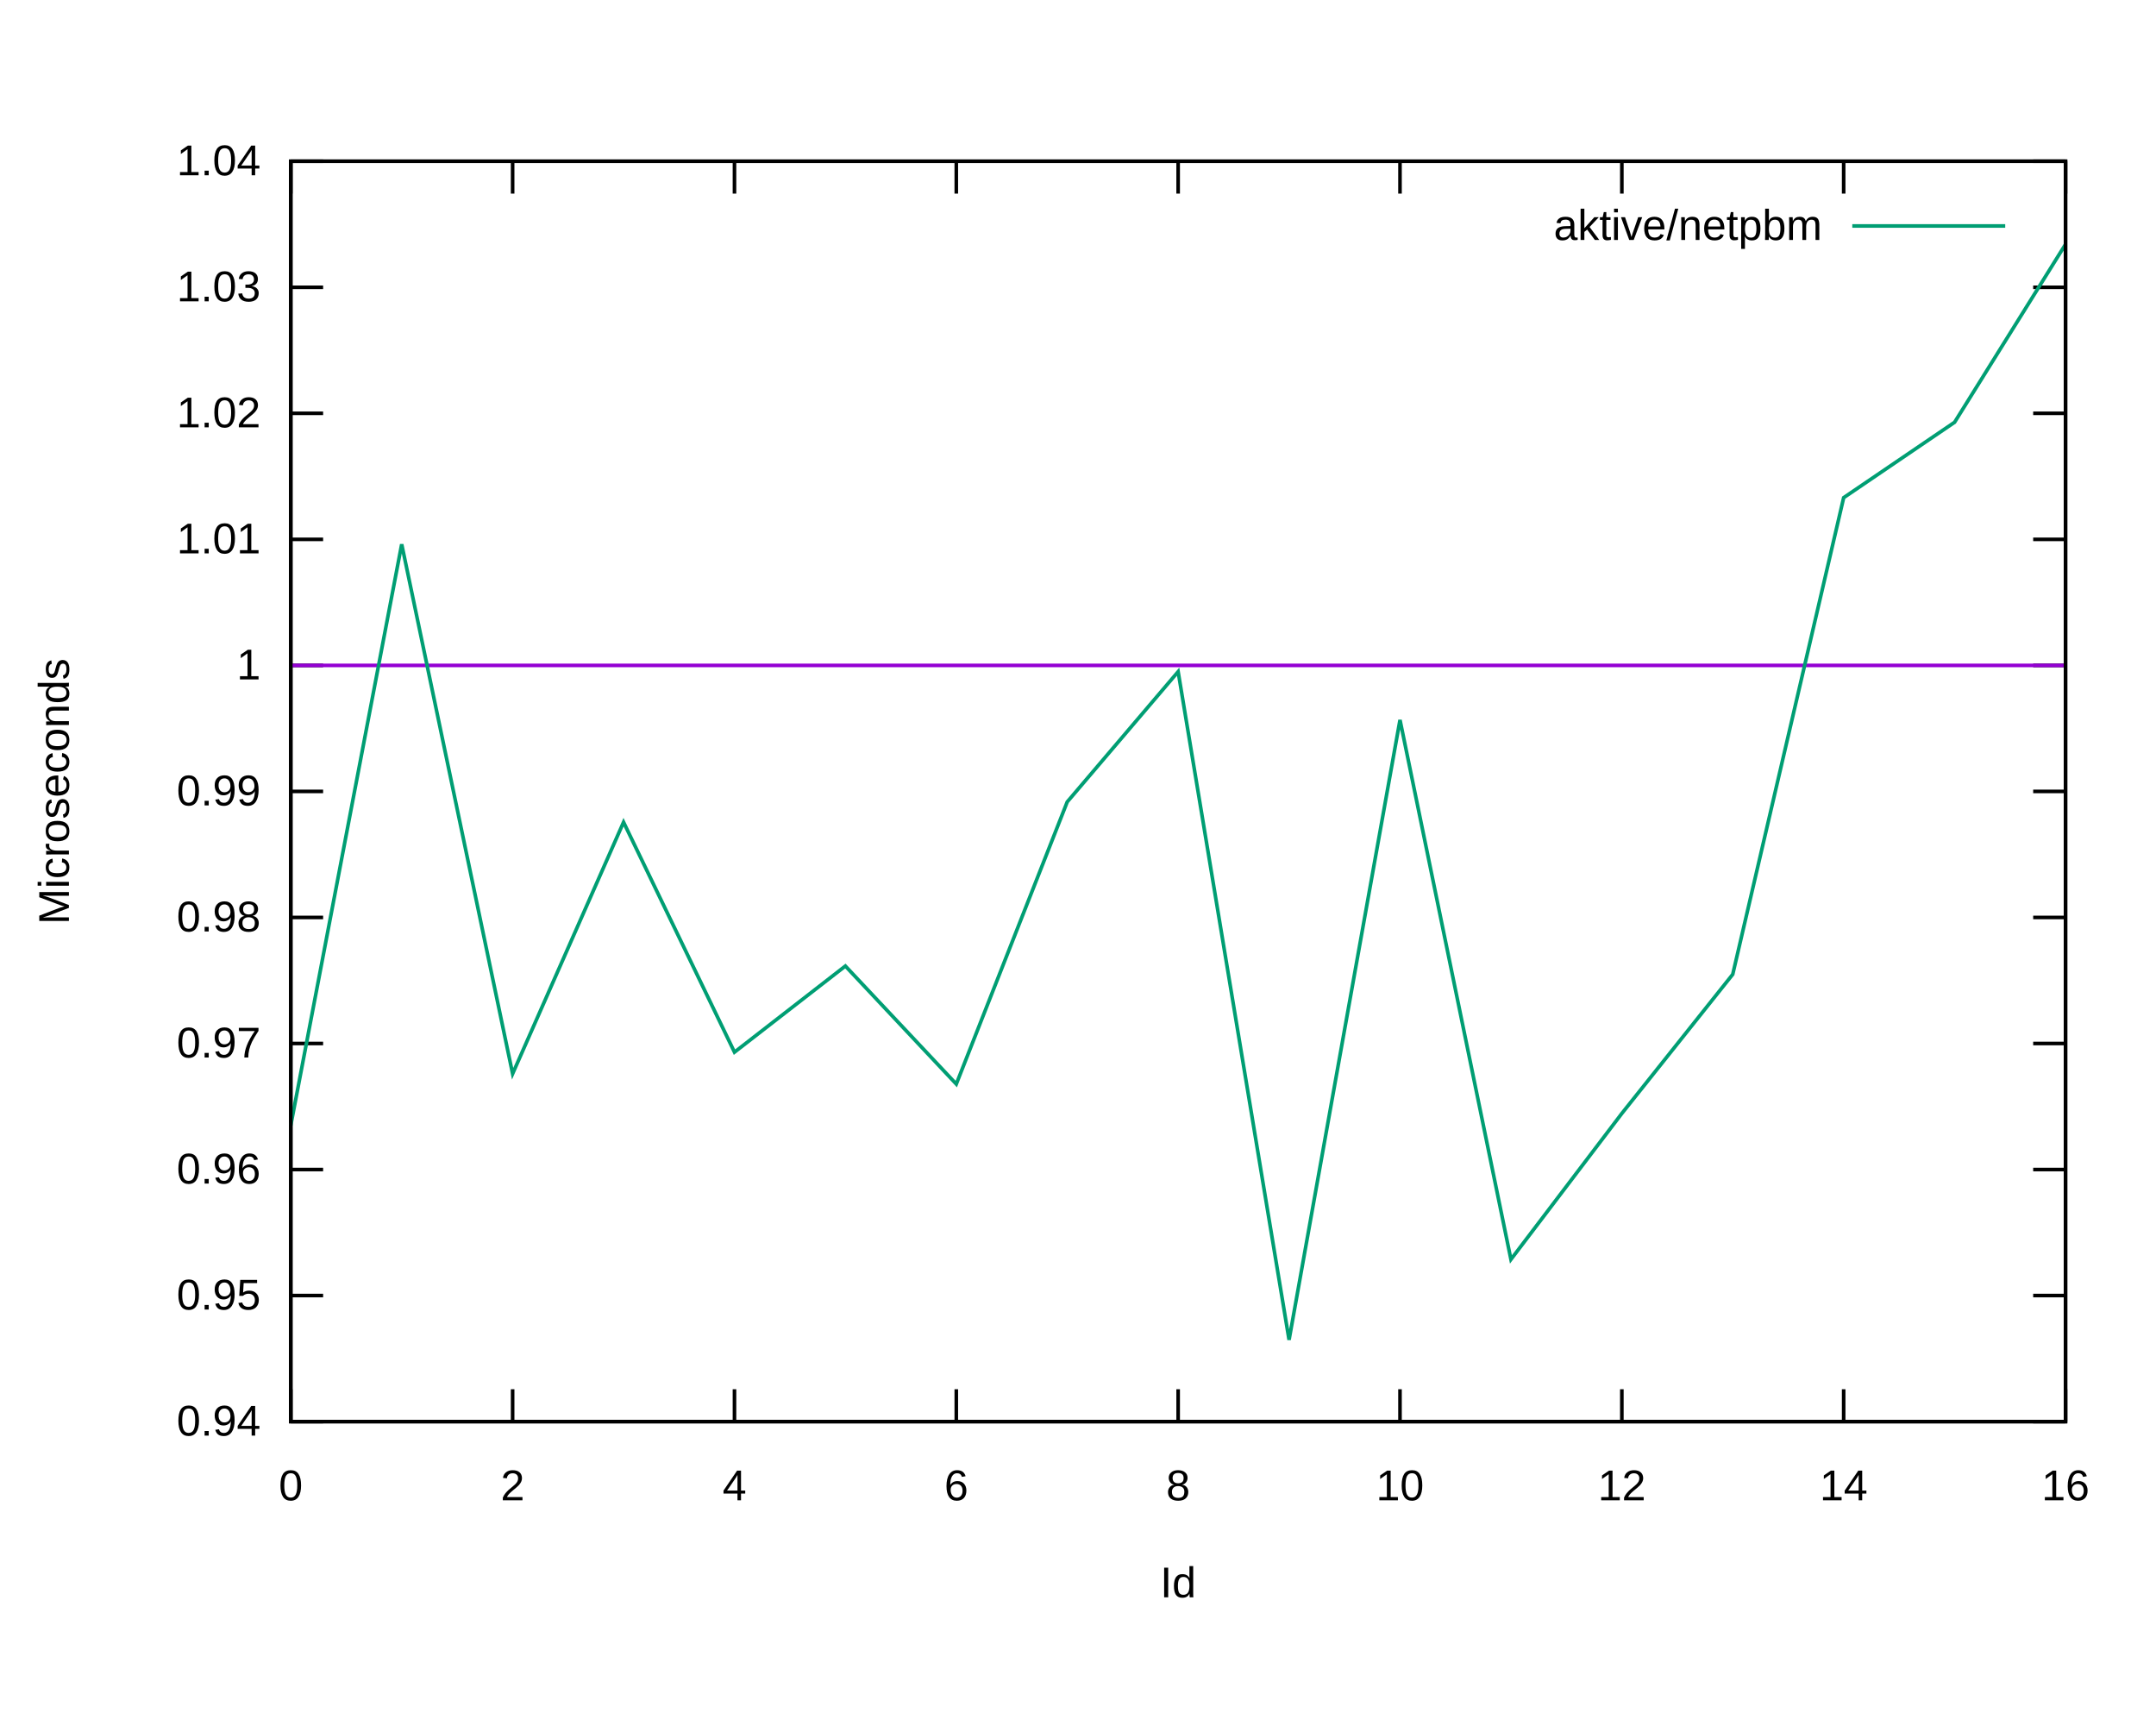
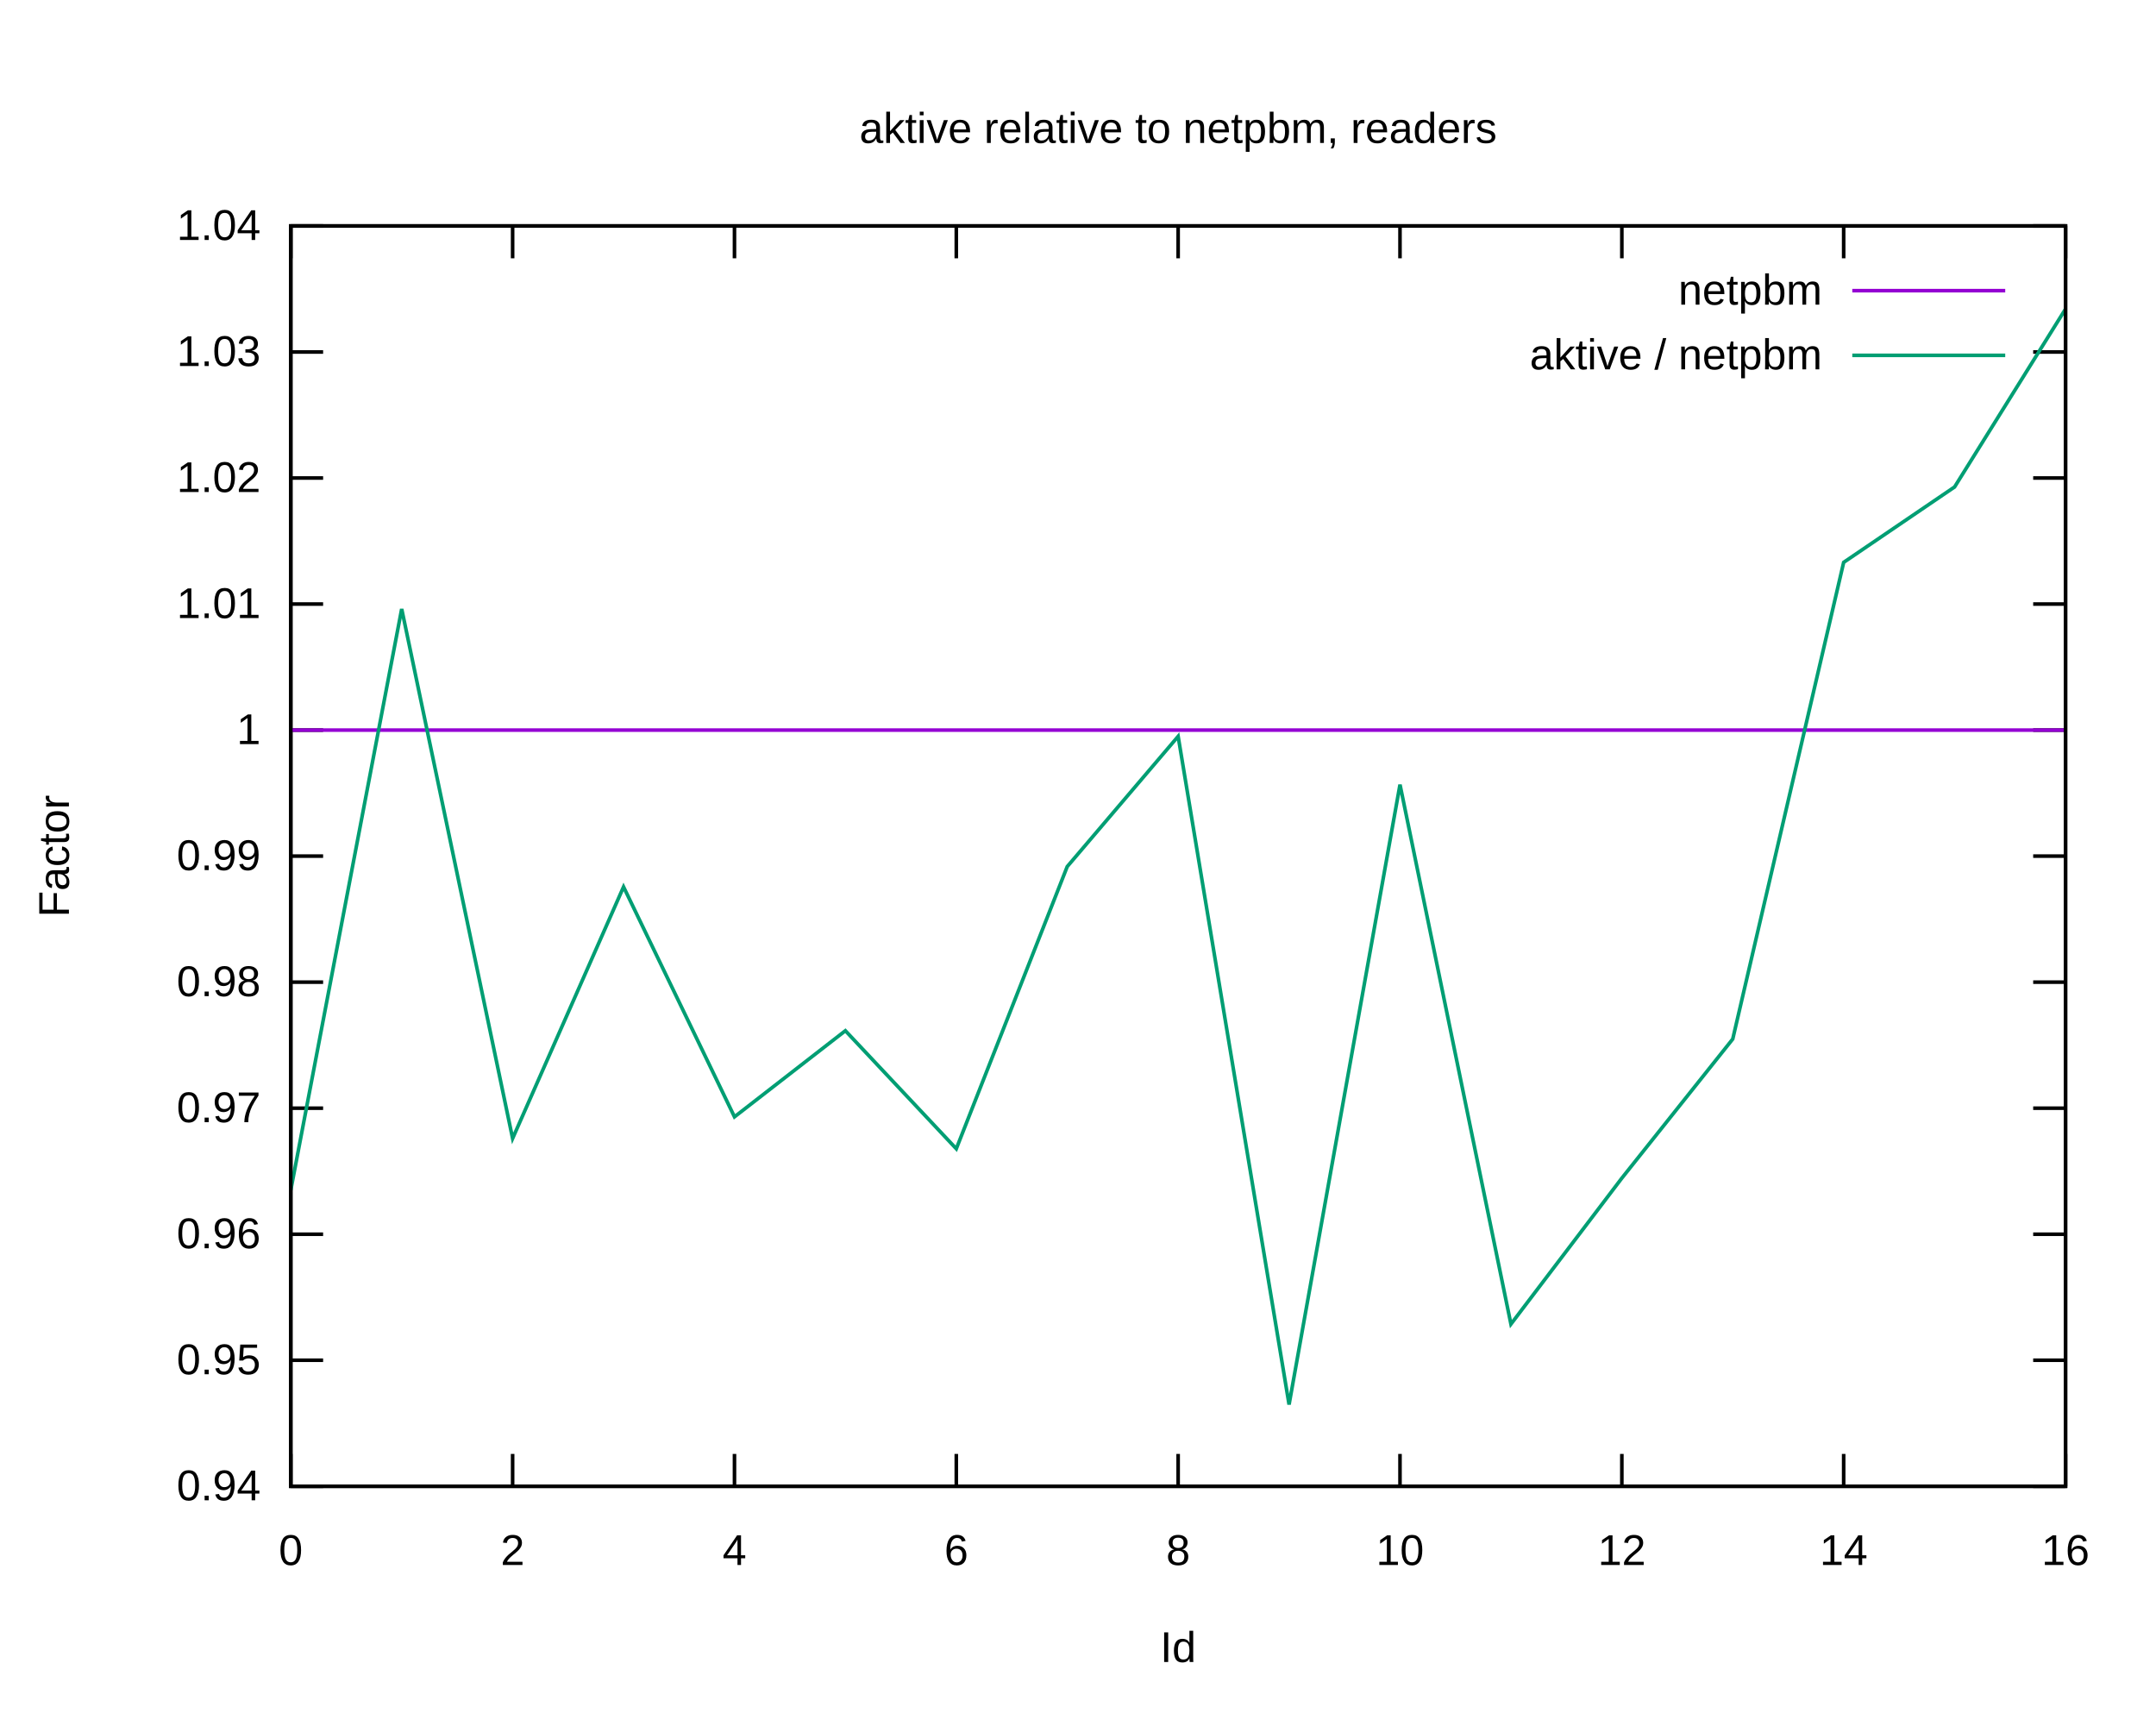
<svg xmlns="http://www.w3.org/2000/svg" xmlns:xlink="http://www.w3.org/1999/xlink" viewBox="0 0 600 480">
  <g id="gnuplot_canvas">
    <rect x="0" y="0" width="600" height="480" fill="none" />
    <defs>
      <circle id="gpDot" r="0.5" stroke-width="0.5" stroke="currentColor" />
      <path id="gpPt0" stroke-width="0.222" stroke="currentColor" d="M-1,0 h2 M0,-1 v2" />
      <path id="gpPt1" stroke-width="0.222" stroke="currentColor" d="M-1,-1 L1,1 M1,-1 L-1,1" />
      <path id="gpPt2" stroke-width="0.222" stroke="currentColor" d="M-1,0 L1,0 M0,-1 L0,1 M-1,-1 L1,1 M-1,1 L1,-1" />
      <rect id="gpPt3" stroke-width="0.222" stroke="currentColor" x="-1" y="-1" width="2" height="2" />
      <rect id="gpPt4" stroke-width="0.222" stroke="currentColor" fill="currentColor" x="-1" y="-1" width="2" height="2" />
      <circle id="gpPt5" stroke-width="0.222" stroke="currentColor" cx="0" cy="0" r="1" />
      <use xlink:href="#gpPt5" id="gpPt6" fill="currentColor" stroke="none" />
      <path id="gpPt7" stroke-width="0.222" stroke="currentColor" d="M0,-1.33 L-1.33,0.67 L1.33,0.67 z" />
      <use xlink:href="#gpPt7" id="gpPt8" fill="currentColor" stroke="none" />
      <use xlink:href="#gpPt7" id="gpPt9" stroke="currentColor" transform="rotate(180)" />
      <use xlink:href="#gpPt9" id="gpPt10" fill="currentColor" stroke="none" />
      <use xlink:href="#gpPt3" id="gpPt11" stroke="currentColor" transform="rotate(45)" />
      <use xlink:href="#gpPt11" id="gpPt12" fill="currentColor" stroke="none" />
      <path id="gpPt13" stroke-width="0.222" stroke="currentColor" d="M0,1.330 L1.265,0.411 L0.782,-1.067 L-0.782,-1.076 L-1.265,0.411 z" />
      <use xlink:href="#gpPt13" id="gpPt14" fill="currentColor" stroke="none" />
      <filter id="textbox" filterUnits="objectBoundingBox" x="0" y="0" height="1" width="1">
        <feFlood flood-color="white" flood-opacity="1" result="bgnd" />
        <feComposite in="SourceGraphic" in2="bgnd" operator="atop" />
      </filter>
      <filter id="greybox" filterUnits="objectBoundingBox" x="0" y="0" height="1" width="1">
        <feFlood flood-color="lightgrey" flood-opacity="1" result="grey" />
        <feComposite in="SourceGraphic" in2="grey" operator="atop" />
      </filter>
    </defs>
-     <g fill="none" color="white" stroke="black" stroke-width="1.00" stroke-linecap="butt" stroke-linejoin="miter">
- </g>
-     <g fill="none" color="black" stroke="currentColor" stroke-width="1.00" stroke-linecap="butt" stroke-linejoin="miter">
-       <path stroke="black" d="M80.92,395.54 L89.92,395.54 M574.82,395.54 L565.82,395.54  " />
-       <g transform="translate(72.53,399.44)" stroke="none" fill="black" font-family="Arial" font-size="12.00" text-anchor="end">
+     <g fill="none" color="white" stroke="currentColor" stroke-width="1.00" stroke-linecap="butt" stroke-linejoin="miter">
+ </g>
+     <g fill="none" color="black" stroke="currentColor" stroke-width="1.00" stroke-linecap="butt" stroke-linejoin="miter">
+       <path stroke="black" d="M80.92,413.54 L89.92,413.54 M574.82,413.54 L565.82,413.54  " />
+       <g transform="translate(72.53,417.44)" stroke="none" fill="black" font-family="Arial" font-size="12.00" text-anchor="end">
        <text>
          <tspan font-family="Arial"> 0.94</tspan>
        </text>
      </g>
    </g>
    <g fill="none" color="black" stroke="currentColor" stroke-width="1.00" stroke-linecap="butt" stroke-linejoin="miter">
-       <path stroke="black" d="M80.92,360.47 L89.92,360.47 M574.82,360.47 L565.82,360.47  " />
-       <g transform="translate(72.53,364.37)" stroke="none" fill="black" font-family="Arial" font-size="12.00" text-anchor="end">
+       <path stroke="black" d="M80.92,378.47 L89.92,378.47 M574.82,378.47 L565.82,378.47  " />
+       <g transform="translate(72.53,382.37)" stroke="none" fill="black" font-family="Arial" font-size="12.00" text-anchor="end">
        <text>
          <tspan font-family="Arial"> 0.95</tspan>
        </text>
      </g>
    </g>
    <g fill="none" color="black" stroke="currentColor" stroke-width="1.00" stroke-linecap="butt" stroke-linejoin="miter">
-       <path stroke="black" d="M80.92,325.41 L89.92,325.41 M574.82,325.41 L565.82,325.41  " />
-       <g transform="translate(72.53,329.31)" stroke="none" fill="black" font-family="Arial" font-size="12.00" text-anchor="end">
+       <path stroke="black" d="M80.92,343.41 L89.92,343.41 M574.82,343.41 L565.82,343.41  " />
+       <g transform="translate(72.53,347.31)" stroke="none" fill="black" font-family="Arial" font-size="12.00" text-anchor="end">
        <text>
          <tspan font-family="Arial"> 0.96</tspan>
        </text>
      </g>
    </g>
    <g fill="none" color="black" stroke="currentColor" stroke-width="1.00" stroke-linecap="butt" stroke-linejoin="miter">
-       <path stroke="black" d="M80.92,290.34 L89.92,290.34 M574.82,290.34 L565.82,290.34  " />
-       <g transform="translate(72.53,294.24)" stroke="none" fill="black" font-family="Arial" font-size="12.00" text-anchor="end">
+       <path stroke="black" d="M80.92,308.34 L89.92,308.34 M574.82,308.34 L565.82,308.34  " />
+       <g transform="translate(72.53,312.24)" stroke="none" fill="black" font-family="Arial" font-size="12.00" text-anchor="end">
        <text>
          <tspan font-family="Arial"> 0.97</tspan>
        </text>
      </g>
    </g>
    <g fill="none" color="black" stroke="currentColor" stroke-width="1.00" stroke-linecap="butt" stroke-linejoin="miter">
-       <path stroke="black" d="M80.92,255.27 L89.92,255.27 M574.82,255.27 L565.82,255.27  " />
-       <g transform="translate(72.53,259.17)" stroke="none" fill="black" font-family="Arial" font-size="12.00" text-anchor="end">
+       <path stroke="black" d="M80.92,273.27 L89.92,273.27 M574.82,273.27 L565.82,273.27  " />
+       <g transform="translate(72.53,277.17)" stroke="none" fill="black" font-family="Arial" font-size="12.00" text-anchor="end">
        <text>
          <tspan font-family="Arial"> 0.98</tspan>
        </text>
      </g>
    </g>
    <g fill="none" color="black" stroke="currentColor" stroke-width="1.00" stroke-linecap="butt" stroke-linejoin="miter">
-       <path stroke="black" d="M80.92,220.20 L89.92,220.20 M574.82,220.20 L565.82,220.20  " />
-       <g transform="translate(72.53,224.10)" stroke="none" fill="black" font-family="Arial" font-size="12.00" text-anchor="end">
+       <path stroke="black" d="M80.92,238.20 L89.92,238.20 M574.82,238.20 L565.82,238.20  " />
+       <g transform="translate(72.53,242.10)" stroke="none" fill="black" font-family="Arial" font-size="12.00" text-anchor="end">
        <text>
          <tspan font-family="Arial"> 0.99</tspan>
        </text>
      </g>
    </g>
    <g fill="none" color="black" stroke="currentColor" stroke-width="1.00" stroke-linecap="butt" stroke-linejoin="miter">
-       <path stroke="black" d="M80.92,185.14 L89.92,185.14 M574.82,185.14 L565.82,185.14  " />
-       <g transform="translate(72.53,189.04)" stroke="none" fill="black" font-family="Arial" font-size="12.00" text-anchor="end">
+       <path stroke="black" d="M80.92,203.14 L89.92,203.14 M574.82,203.14 L565.82,203.14  " />
+       <g transform="translate(72.53,207.04)" stroke="none" fill="black" font-family="Arial" font-size="12.00" text-anchor="end">
        <text>
          <tspan font-family="Arial"> 1</tspan>
        </text>
      </g>
    </g>
    <g fill="none" color="black" stroke="currentColor" stroke-width="1.00" stroke-linecap="butt" stroke-linejoin="miter">
-       <path stroke="black" d="M80.92,150.07 L89.92,150.07 M574.82,150.07 L565.82,150.07  " />
-       <g transform="translate(72.53,153.97)" stroke="none" fill="black" font-family="Arial" font-size="12.00" text-anchor="end">
+       <path stroke="black" d="M80.92,168.07 L89.92,168.07 M574.82,168.07 L565.82,168.07  " />
+       <g transform="translate(72.53,171.97)" stroke="none" fill="black" font-family="Arial" font-size="12.00" text-anchor="end">
        <text>
          <tspan font-family="Arial"> 1.01</tspan>
        </text>
      </g>
    </g>
    <g fill="none" color="black" stroke="currentColor" stroke-width="1.00" stroke-linecap="butt" stroke-linejoin="miter">
-       <path stroke="black" d="M80.92,115.00 L89.92,115.00 M574.82,115.00 L565.82,115.00  " />
-       <g transform="translate(72.53,118.90)" stroke="none" fill="black" font-family="Arial" font-size="12.00" text-anchor="end">
+       <path stroke="black" d="M80.92,133.00 L89.92,133.00 M574.82,133.00 L565.82,133.00  " />
+       <g transform="translate(72.53,136.90)" stroke="none" fill="black" font-family="Arial" font-size="12.00" text-anchor="end">
        <text>
          <tspan font-family="Arial"> 1.02</tspan>
        </text>
      </g>
    </g>
    <g fill="none" color="black" stroke="currentColor" stroke-width="1.00" stroke-linecap="butt" stroke-linejoin="miter">
-       <path stroke="black" d="M80.92,79.94 L89.92,79.94 M574.82,79.94 L565.82,79.94  " />
-       <g transform="translate(72.53,83.84)" stroke="none" fill="black" font-family="Arial" font-size="12.00" text-anchor="end">
+       <path stroke="black" d="M80.92,97.94 L89.92,97.94 M574.82,97.94 L565.82,97.94  " />
+       <g transform="translate(72.53,101.84)" stroke="none" fill="black" font-family="Arial" font-size="12.00" text-anchor="end">
        <text>
          <tspan font-family="Arial"> 1.03</tspan>
        </text>
      </g>
    </g>
    <g fill="none" color="black" stroke="currentColor" stroke-width="1.00" stroke-linecap="butt" stroke-linejoin="miter">
-       <path stroke="black" d="M80.92,44.87 L89.92,44.87 M574.82,44.87 L565.82,44.87  " />
-       <g transform="translate(72.53,48.77)" stroke="none" fill="black" font-family="Arial" font-size="12.00" text-anchor="end">
+       <path stroke="black" d="M80.92,62.87 L89.92,62.87 M574.82,62.87 L565.82,62.87  " />
+       <g transform="translate(72.53,66.77)" stroke="none" fill="black" font-family="Arial" font-size="12.00" text-anchor="end">
        <text>
          <tspan font-family="Arial"> 1.04</tspan>
        </text>
      </g>
    </g>
    <g fill="none" color="black" stroke="currentColor" stroke-width="1.00" stroke-linecap="butt" stroke-linejoin="miter">
-       <path stroke="black" d="M80.92,395.54 L80.92,386.54 M80.92,44.87 L80.92,53.87  " />
-       <g transform="translate(80.92,417.44)" stroke="none" fill="black" font-family="Arial" font-size="12.00" text-anchor="middle">
+       <path stroke="black" d="M80.92,413.54 L80.92,404.54 M80.92,62.87 L80.92,71.87  " />
+       <g transform="translate(80.92,435.44)" stroke="none" fill="black" font-family="Arial" font-size="12.00" text-anchor="middle">
        <text>
          <tspan font-family="Arial"> 0</tspan>
        </text>
      </g>
    </g>
    <g fill="none" color="black" stroke="currentColor" stroke-width="1.00" stroke-linecap="butt" stroke-linejoin="miter">
-       <path stroke="black" d="M142.66,395.54 L142.66,386.54 M142.66,44.87 L142.66,53.87  " />
-       <g transform="translate(142.66,417.44)" stroke="none" fill="black" font-family="Arial" font-size="12.00" text-anchor="middle">
+       <path stroke="black" d="M142.66,413.54 L142.66,404.54 M142.66,62.87 L142.66,71.87  " />
+       <g transform="translate(142.66,435.44)" stroke="none" fill="black" font-family="Arial" font-size="12.00" text-anchor="middle">
        <text>
          <tspan font-family="Arial"> 2</tspan>
        </text>
      </g>
    </g>
    <g fill="none" color="black" stroke="currentColor" stroke-width="1.00" stroke-linecap="butt" stroke-linejoin="miter">
-       <path stroke="black" d="M204.40,395.54 L204.40,386.54 M204.40,44.87 L204.40,53.87  " />
-       <g transform="translate(204.40,417.44)" stroke="none" fill="black" font-family="Arial" font-size="12.00" text-anchor="middle">
+       <path stroke="black" d="M204.40,413.54 L204.40,404.54 M204.40,62.87 L204.40,71.87  " />
+       <g transform="translate(204.40,435.44)" stroke="none" fill="black" font-family="Arial" font-size="12.00" text-anchor="middle">
        <text>
          <tspan font-family="Arial"> 4</tspan>
        </text>
      </g>
    </g>
    <g fill="none" color="black" stroke="currentColor" stroke-width="1.00" stroke-linecap="butt" stroke-linejoin="miter">
-       <path stroke="black" d="M266.13,395.54 L266.13,386.54 M266.13,44.87 L266.13,53.87  " />
-       <g transform="translate(266.13,417.44)" stroke="none" fill="black" font-family="Arial" font-size="12.00" text-anchor="middle">
+       <path stroke="black" d="M266.13,413.54 L266.13,404.54 M266.13,62.87 L266.13,71.87  " />
+       <g transform="translate(266.13,435.44)" stroke="none" fill="black" font-family="Arial" font-size="12.00" text-anchor="middle">
        <text>
          <tspan font-family="Arial"> 6</tspan>
        </text>
      </g>
    </g>
    <g fill="none" color="black" stroke="currentColor" stroke-width="1.00" stroke-linecap="butt" stroke-linejoin="miter">
-       <path stroke="black" d="M327.87,395.54 L327.87,386.54 M327.87,44.87 L327.87,53.87  " />
-       <g transform="translate(327.87,417.44)" stroke="none" fill="black" font-family="Arial" font-size="12.00" text-anchor="middle">
+       <path stroke="black" d="M327.87,413.54 L327.87,404.54 M327.87,62.87 L327.87,71.87  " />
+       <g transform="translate(327.87,435.44)" stroke="none" fill="black" font-family="Arial" font-size="12.00" text-anchor="middle">
        <text>
          <tspan font-family="Arial"> 8</tspan>
        </text>
      </g>
    </g>
    <g fill="none" color="black" stroke="currentColor" stroke-width="1.00" stroke-linecap="butt" stroke-linejoin="miter">
-       <path stroke="black" d="M389.61,395.54 L389.61,386.54 M389.61,44.87 L389.61,53.87  " />
-       <g transform="translate(389.61,417.44)" stroke="none" fill="black" font-family="Arial" font-size="12.00" text-anchor="middle">
+       <path stroke="black" d="M389.61,413.54 L389.61,404.54 M389.61,62.87 L389.61,71.87  " />
+       <g transform="translate(389.61,435.44)" stroke="none" fill="black" font-family="Arial" font-size="12.00" text-anchor="middle">
        <text>
          <tspan font-family="Arial"> 10</tspan>
        </text>
      </g>
    </g>
    <g fill="none" color="black" stroke="currentColor" stroke-width="1.00" stroke-linecap="butt" stroke-linejoin="miter">
-       <path stroke="black" d="M451.35,395.54 L451.35,386.54 M451.35,44.87 L451.35,53.87  " />
-       <g transform="translate(451.35,417.44)" stroke="none" fill="black" font-family="Arial" font-size="12.00" text-anchor="middle">
+       <path stroke="black" d="M451.35,413.54 L451.35,404.54 M451.35,62.87 L451.35,71.87  " />
+       <g transform="translate(451.35,435.44)" stroke="none" fill="black" font-family="Arial" font-size="12.00" text-anchor="middle">
        <text>
          <tspan font-family="Arial"> 12</tspan>
        </text>
      </g>
    </g>
    <g fill="none" color="black" stroke="currentColor" stroke-width="1.00" stroke-linecap="butt" stroke-linejoin="miter">
-       <path stroke="black" d="M513.08,395.54 L513.08,386.54 M513.08,44.87 L513.08,53.87  " />
-       <g transform="translate(513.08,417.44)" stroke="none" fill="black" font-family="Arial" font-size="12.00" text-anchor="middle">
+       <path stroke="black" d="M513.08,413.54 L513.08,404.54 M513.08,62.87 L513.08,71.87  " />
+       <g transform="translate(513.08,435.44)" stroke="none" fill="black" font-family="Arial" font-size="12.00" text-anchor="middle">
        <text>
          <tspan font-family="Arial"> 14</tspan>
        </text>
      </g>
    </g>
    <g fill="none" color="black" stroke="currentColor" stroke-width="1.00" stroke-linecap="butt" stroke-linejoin="miter">
-       <path stroke="black" d="M574.82,395.54 L574.82,386.54 M574.82,44.87 L574.82,53.87  " />
-       <g transform="translate(574.82,417.44)" stroke="none" fill="black" font-family="Arial" font-size="12.00" text-anchor="middle">
+       <path stroke="black" d="M574.82,413.54 L574.82,404.54 M574.82,62.87 L574.82,71.87  " />
+       <g transform="translate(574.82,435.44)" stroke="none" fill="black" font-family="Arial" font-size="12.00" text-anchor="middle">
        <text>
          <tspan font-family="Arial"> 16</tspan>
        </text>
      </g>
    </g>
    <g fill="none" color="black" stroke="currentColor" stroke-width="1.00" stroke-linecap="butt" stroke-linejoin="miter">
</g>
    <g fill="none" color="black" stroke="currentColor" stroke-width="1.00" stroke-linecap="butt" stroke-linejoin="miter">
-       <path stroke="black" d="M80.92,44.87 L80.92,395.54 L574.82,395.54 L574.82,44.87 L80.92,44.87 Z  " />
-     </g>
-     <g fill="none" color="black" stroke="currentColor" stroke-width="1.00" stroke-linecap="butt" stroke-linejoin="miter">
-       <g transform="translate(19.18,220.21) rotate(270)" stroke="none" fill="black" font-family="Arial" font-size="12.00" text-anchor="middle">
-         <text>
-           <tspan font-family="Arial">Microseconds</tspan>
-         </text>
-       </g>
-     </g>
-     <g fill="none" color="black" stroke="currentColor" stroke-width="1.00" stroke-linecap="butt" stroke-linejoin="miter">
-       <g transform="translate(327.87,444.44)" stroke="none" fill="black" font-family="Arial" font-size="12.00" text-anchor="middle">
+       <path stroke="black" d="M80.92,62.87 L80.92,413.54 L574.82,413.54 L574.82,62.87 L80.92,62.87 Z  " />
+     </g>
+     <g fill="none" color="black" stroke="currentColor" stroke-width="1.00" stroke-linecap="butt" stroke-linejoin="miter">
+       <g transform="translate(19.18,238.21) rotate(270)" stroke="none" fill="black" font-family="Arial" font-size="12.00" text-anchor="middle">
+         <text>
+           <tspan font-family="Arial">Factor</tspan>
+         </text>
+       </g>
+     </g>
+     <g fill="none" color="black" stroke="currentColor" stroke-width="1.00" stroke-linecap="butt" stroke-linejoin="miter">
+       <g transform="translate(327.87,462.44)" stroke="none" fill="black" font-family="Arial" font-size="12.00" text-anchor="middle">
        <text>
          <tspan font-family="Arial">Id</tspan>
        </text>
      </g>
    </g>
    <g fill="none" color="black" stroke="currentColor" stroke-width="1.00" stroke-linecap="butt" stroke-linejoin="miter">
</g>
    <g id="gnuplot_plot_1">
      <g fill="none" color="black" stroke="currentColor" stroke-width="1.00" stroke-linecap="butt" stroke-linejoin="miter">
-         <path stroke="rgb(148,   0, 211)" d="M80.92,185.14 L111.79,185.14 L142.66,185.14 L173.53,185.14 L204.40,185.14 L235.26,185.14 L266.13,185.14 L297.00,185.14   L327.87,185.14 L358.74,185.14 L389.61,185.14 L420.48,185.14 L451.35,185.14 L482.21,185.14 L513.08,185.14 L543.95,185.14   L574.82,185.14  " />
-       </g>
-     </g>
-     <g id="gnuplot_plot_2">
-       <g fill="none" color="black" stroke="currentColor" stroke-width="1.00" stroke-linecap="butt" stroke-linejoin="miter">
-         <g transform="translate(507.09,66.77)" stroke="none" fill="black" font-family="Arial" font-size="12.00" text-anchor="end">
+         <g transform="translate(507.09,84.77)" stroke="none" fill="black" font-family="Arial" font-size="12.00" text-anchor="end">
          <text>
-             <tspan font-family="Arial">aktive/netpbm</tspan>
+             <tspan font-family="Arial">netpbm</tspan>
          </text>
        </g>
      </g>
      <g fill="none" color="black" stroke="currentColor" stroke-width="1.00" stroke-linecap="butt" stroke-linejoin="miter">
-         <path stroke="rgb(  0, 158, 115)" d="M515.48,62.87 L558.04,62.87 M80.92,313.13 L111.79,151.44 L142.66,298.76 L173.53,228.76 L204.40,292.75 L235.26,268.79   L266.13,301.63 L297.00,223.12 L327.87,186.88 L358.74,372.80 L389.61,200.32 L420.48,350.42 L451.35,309.80 L482.21,271.10   L513.08,138.47 L543.95,117.49 L574.82,67.97  " />
+         <path stroke="rgb(148,   0, 211)" d="M515.48,80.87 L558.04,80.87 M80.92,203.14 L111.79,203.14 L142.66,203.14 L173.53,203.14 L204.40,203.14 L235.26,203.14   L266.13,203.14 L297.00,203.14 L327.87,203.14 L358.74,203.14 L389.61,203.14 L420.48,203.14 L451.35,203.14 L482.21,203.14   L513.08,203.14 L543.95,203.14 L574.82,203.14  " />
+       </g>
+     </g>
+     <g id="gnuplot_plot_2">
+       <g fill="none" color="black" stroke="currentColor" stroke-width="1.00" stroke-linecap="butt" stroke-linejoin="miter">
+         <g transform="translate(507.09,102.77)" stroke="none" fill="black" font-family="Arial" font-size="12.00" text-anchor="end">
+           <text>
+             <tspan font-family="Arial">aktive / netpbm</tspan>
+           </text>
+         </g>
+       </g>
+       <g fill="none" color="black" stroke="currentColor" stroke-width="1.00" stroke-linecap="butt" stroke-linejoin="miter">
+         <path stroke="rgb(  0, 158, 115)" d="M515.48,98.87 L558.04,98.87 M80.92,331.13 L111.79,169.44 L142.66,316.76 L173.53,246.76 L204.40,310.75 L235.26,286.79   L266.13,319.63 L297.00,241.12 L327.87,204.88 L358.74,390.80 L389.61,218.32 L420.48,368.42 L451.35,327.80 L482.21,289.10   L513.08,156.47 L543.95,135.49 L574.82,85.97  " />
      </g>
    </g>
    <g fill="none" color="white" stroke="rgb(  0, 158, 115)" stroke-width="2.00" stroke-linecap="butt" stroke-linejoin="miter">
</g>
    <g fill="none" color="black" stroke="currentColor" stroke-width="2.00" stroke-linecap="butt" stroke-linejoin="miter">
</g>
    <g fill="none" color="black" stroke="black" stroke-width="1.00" stroke-linecap="butt" stroke-linejoin="miter">
</g>
    <g fill="none" color="black" stroke="currentColor" stroke-width="1.00" stroke-linecap="butt" stroke-linejoin="miter">
-       <path stroke="black" d="M80.92,44.87 L80.92,395.54 L574.82,395.54 L574.82,44.87 L80.92,44.87 Z  " />
+       <path stroke="black" d="M80.92,62.87 L80.92,413.54 L574.82,413.54 L574.82,62.87 L80.92,62.87 Z  " />
+     </g>
+     <g fill="none" color="black" stroke="currentColor" stroke-width="1.00" stroke-linecap="butt" stroke-linejoin="miter">
+       <g transform="translate(327.87,39.77)" stroke="none" fill="black" font-family="Arial" font-size="12.00" text-anchor="middle">
+         <text>
+           <tspan font-family="Arial">aktive relative to netpbm, readers</tspan>
+         </text>
+       </g>
    </g>
    <g fill="none" color="black" stroke="currentColor" stroke-width="1.00" stroke-linecap="butt" stroke-linejoin="miter">
</g>
  </g>
</svg>
